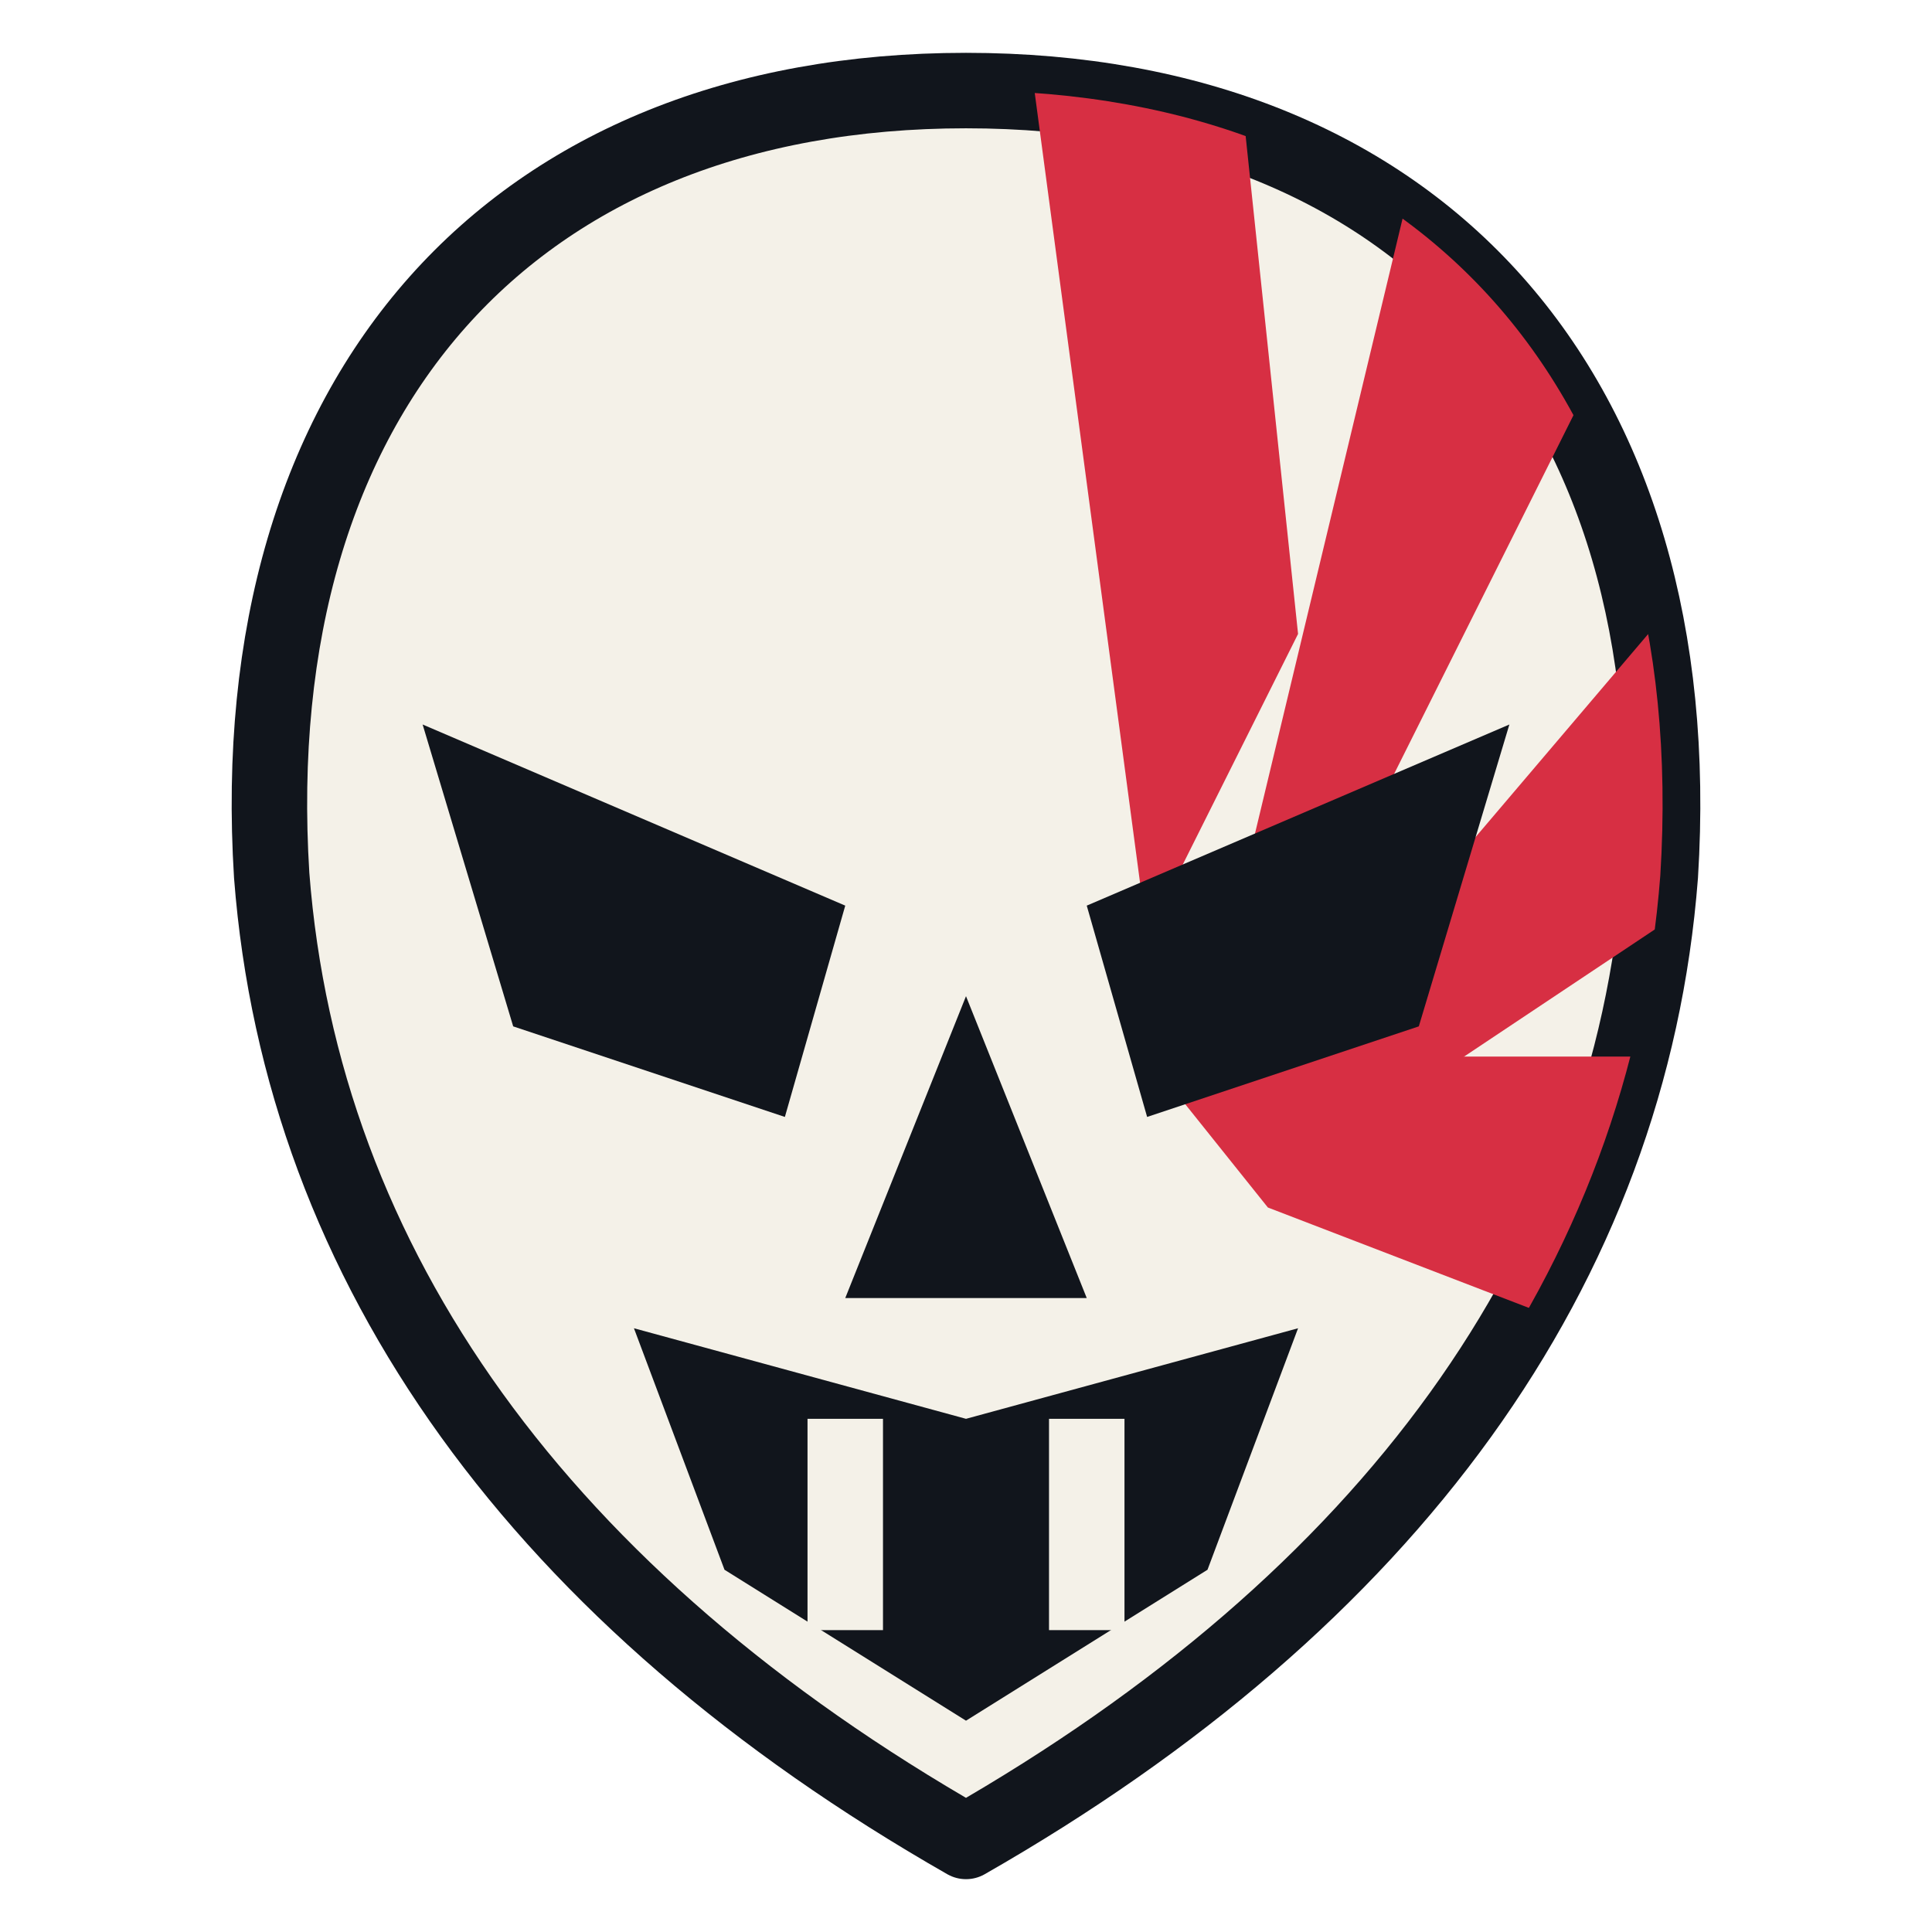
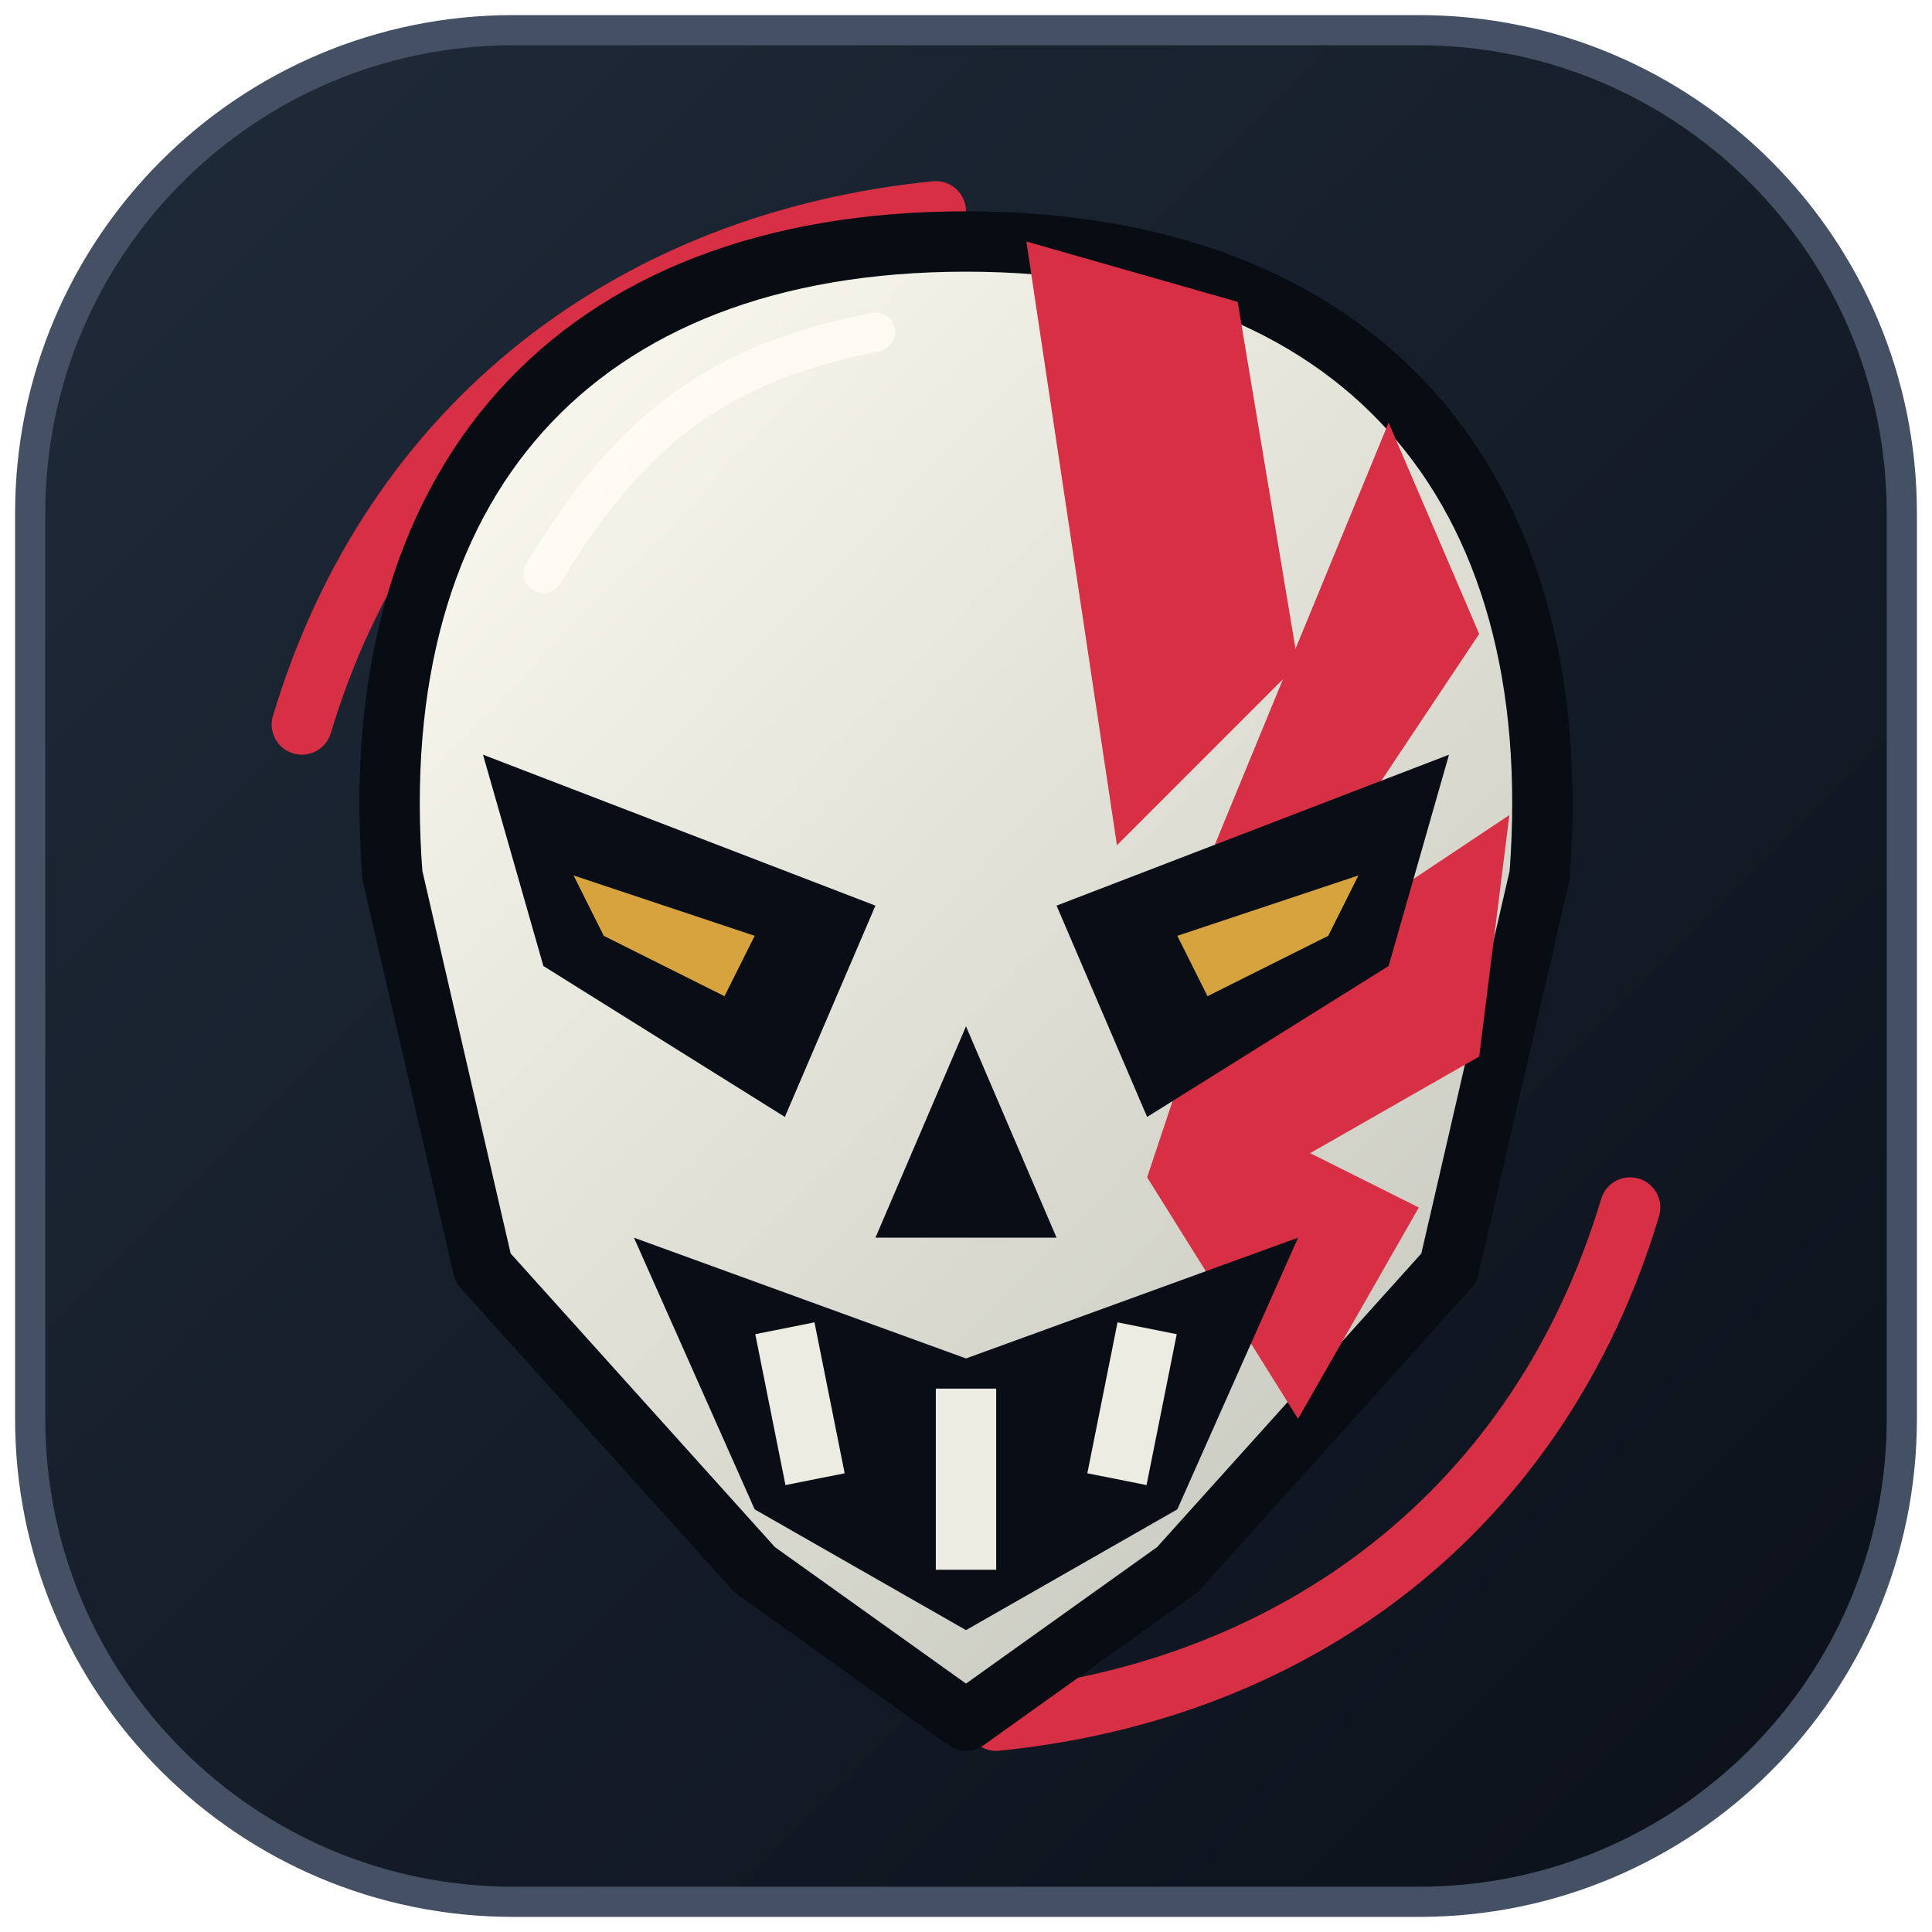
<svg xmlns="http://www.w3.org/2000/svg" width="64" height="64" viewBox="0 0 64 64">
  <defs>
-     <clipPath id="face">
-       <path d="M32 3C17 3 8 13 9 29c1 13 9 24 23 32 14-8 22-19 23-32C56 13 47 3 32 3Z" />
-     </clipPath>
+     <linearGradient id="ink" x1="0" y1="0" x2="1" y2="1">
+       <stop stop-color="#202b3a" />
+       <stop offset="1" stop-color="#0b1019" />
+     </linearGradient>
+     <linearGradient id="bone" x1="0" y1="0" x2="0.8" y2="1">
+       <stop stop-color="#fffdf4" />
+       <stop offset="1" stop-color="#c6c7be" />
+     </linearGradient>
  </defs>
-   <path d="M32 3C17 3 8 13 9 29c1 13 9 24 23 32 14-8 22-19 23-32C56 13 47 3 32 3Z" fill="#f4f1e8" stroke="#11151c" stroke-width="2.5" stroke-linejoin="round" />
-   <g clip-path="url(#face)" fill="#d72f43">
-     <path d="m34 1 7 1 2 19-5 10Z" />
-     <path d="m47 5 7 5-8 16-5 4Z" />
-     <path d="m58 17 4 9-15 10-6 1Z" />
-     <path d="m59 35-4 10-13-5-4-5Z" />
+   <rect x="1" y="1" width="62" height="62" rx="16" fill="url(#ink)" stroke="#445063" stroke-width="1" />
+   <path d="M10 24C13 14 21 8 31 7M54 40C51 50 43 56 33 57" fill="none" stroke="#d72f43" stroke-width="2" stroke-linecap="round" />
+   <path d="M32 8C19 8 12 16 13 29l3 13 9 10 7 5 7-5 9-10 3-13C52 16 45 8 32 8Z" fill="url(#bone)" stroke="#080d14" stroke-width="2" stroke-linejoin="round" />
+   <g fill="#d72f43">
+     <path d="m34 8 7 2 2 12-6 6Z" />
+     <path d="m46 14 3 7-6 9-4 1Z" />
+     <path d="m50 27-1 8-7 4-4-4Z" />
+     <path d="m47 40-4 7-5-8 1-3Z" />
  </g>
-   <path d="m14 24 14 6-2 7-9-3Z M50 24l-14 6 2 7 9-3Z" fill="#11151c" />
-   <path d="m32 33-4 10h8Z" fill="#11151c" />
-   <path d="m21 44 11 3 11-3-3 8-8 5-8-5Z" fill="#11151c" />
-   <path d="M28 47v7m8-7v7" fill="none" stroke="#f4f1e8" stroke-width="2.5" />
+   <path d="m16 25 13 5-3 7-8-5Z m32 0-13 5 3 7 8-5Z" fill="#090e16" />
+   <path d="m19 29 6 2-1 2-4-2Z m26 0-6 2 1 2 4-2Z" fill="#d7a33e" />
+   <path d="m32 34-3 7h6Z" fill="#090e16" />
+   <path d="m21 41 11 4 11-4-4 9-7 4-7-4Z" fill="#090e16" />
+   <path d="m26 44 1 5m5-3v6m6-8-1 5" fill="none" stroke="#edece2" stroke-width="2" />
+   <path d="M18 19c3-5 6-7 11-8" fill="none" stroke="#fffdf6" stroke-width="1.3" stroke-linecap="round" opacity=".8" />
</svg>
